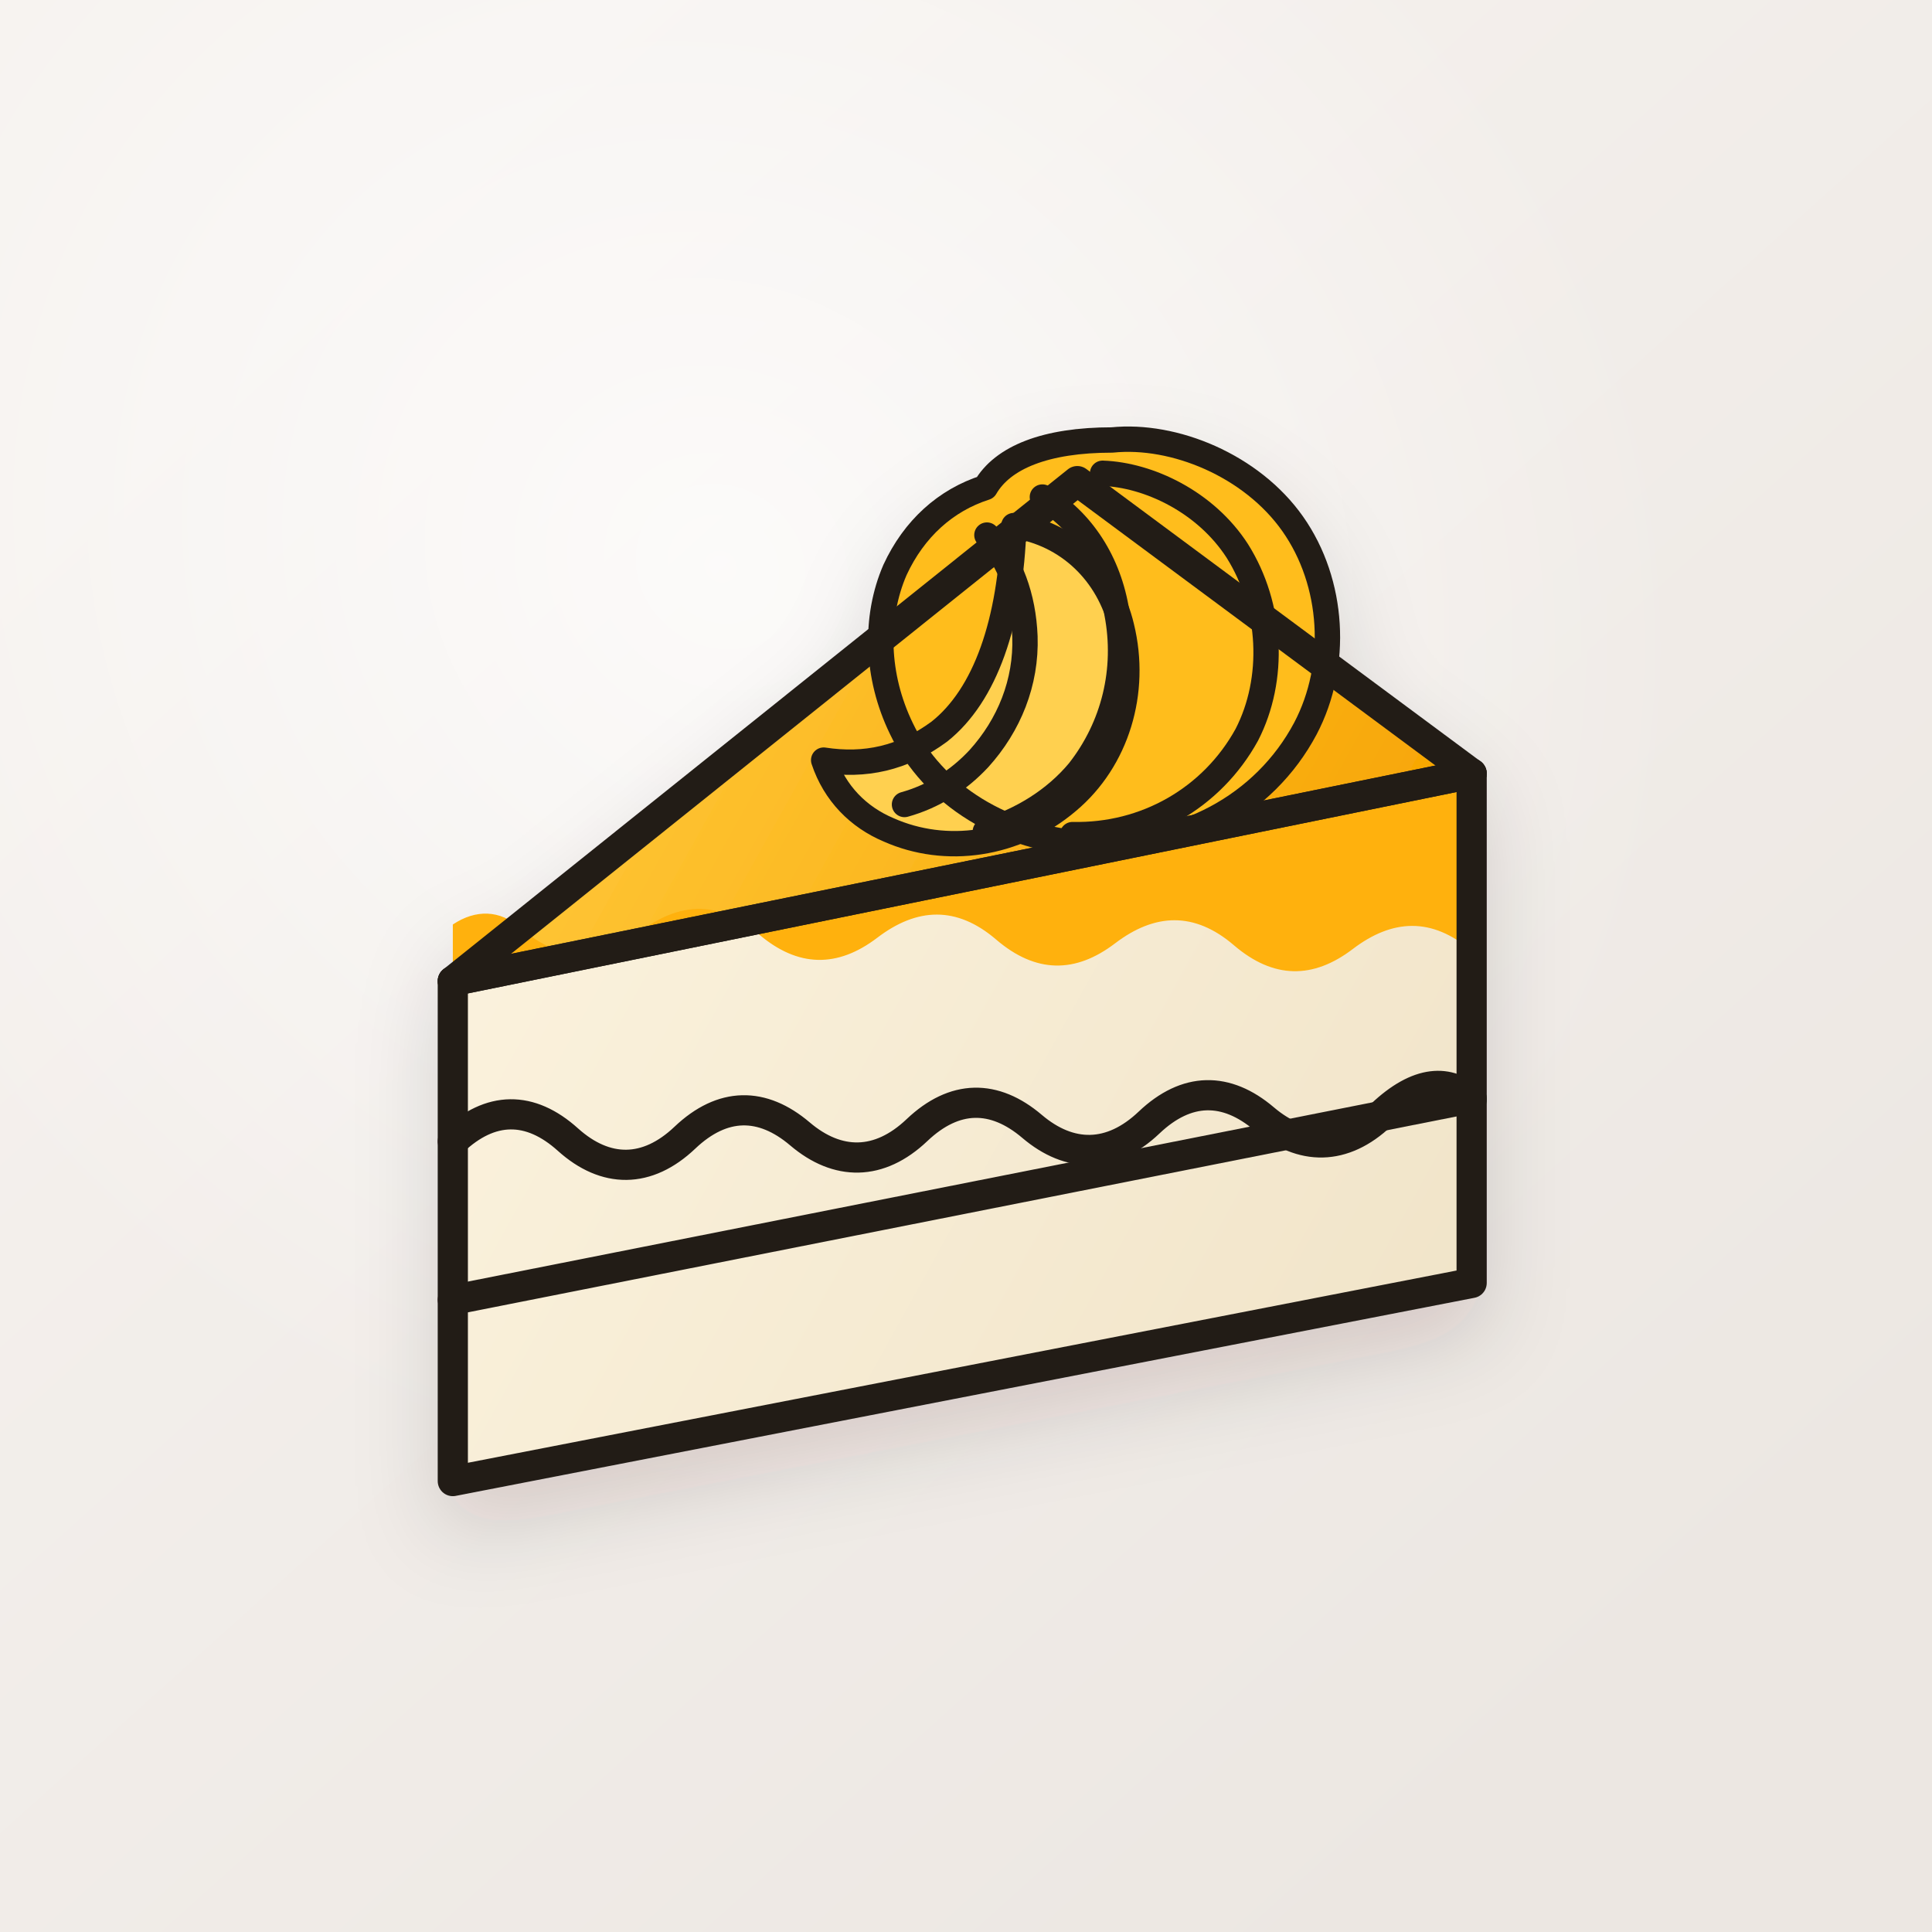
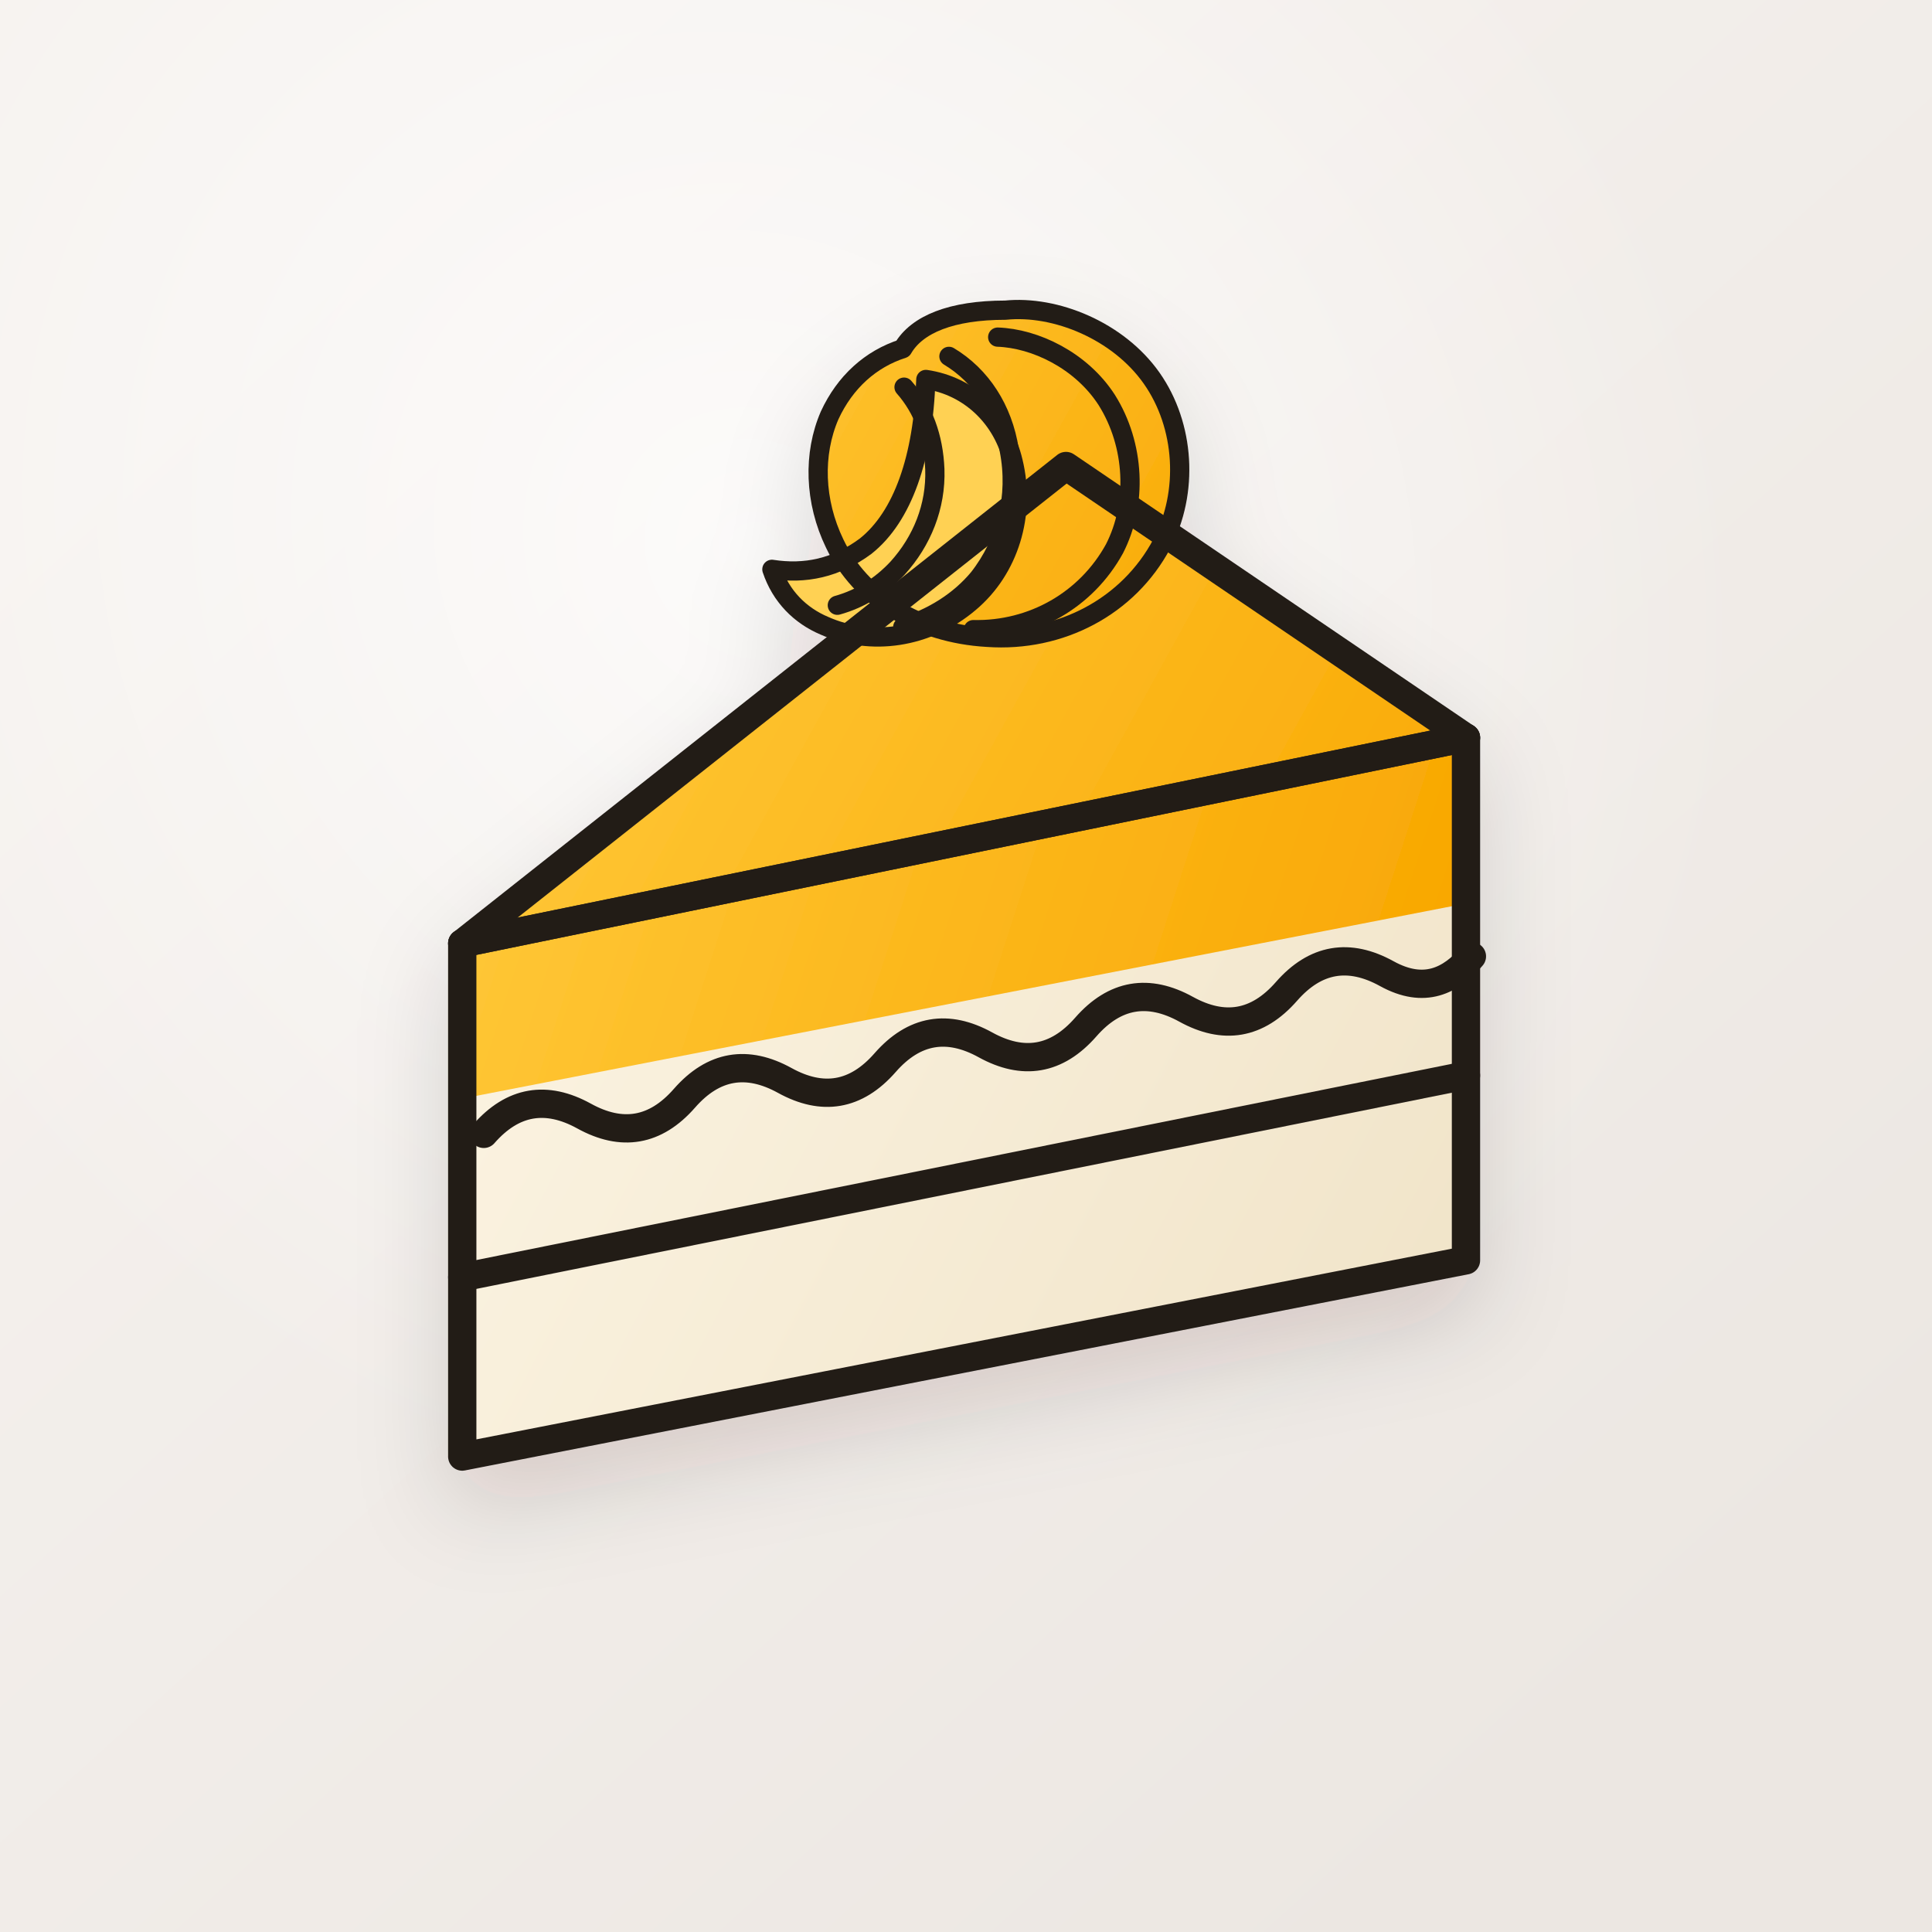
<svg xmlns="http://www.w3.org/2000/svg" width="1024" height="1024" viewBox="0 0 1024 1024">
  <defs>
-     <linearGradient id="bg" x1="160" y1="120" x2="864" y2="904" gradientUnits="userSpaceOnUse">
+     <linearGradient id="bg" x1="156" y1="118" x2="870" y2="908" gradientUnits="userSpaceOnUse">
      <stop offset="0" stop-color="#F6F2EF" />
      <stop offset="1" stop-color="#ECE7E2" />
    </linearGradient>
-     <radialGradient id="glow" cx="0" cy="0" r="1" gradientUnits="userSpaceOnUse" gradientTransform="translate(384 300) rotate(38) scale(528 484)">
-       <stop offset="0" stop-color="#FFFFFF" stop-opacity="0.72" />
+     <radialGradient id="glow" cx="0" cy="0" r="1" gradientUnits="userSpaceOnUse" gradientTransform="translate(400 292) rotate(38) scale(548 500)">
+       <stop offset="0" stop-color="#FFFFFF" stop-opacity="0.74" />
      <stop offset="1" stop-color="#FFFFFF" stop-opacity="0" />
    </radialGradient>
-     <linearGradient id="top" x1="334" y1="278" x2="752" y2="510" gradientUnits="userSpaceOnUse">
-       <stop offset="0" stop-color="#FFC83A" />
-       <stop offset="1" stop-color="#F7A400" />
+     <linearGradient id="orange" x1="292" y1="286" x2="760" y2="544" gradientUnits="userSpaceOnUse">
+       <stop offset="0" stop-color="#FFC93A" />
+       <stop offset="1" stop-color="#F9A803" />
    </linearGradient>
-     <linearGradient id="side" x1="246" y1="478" x2="788" y2="778" gradientUnits="userSpaceOnUse">
-       <stop offset="0" stop-color="#FBF2DD" />
+     <linearGradient id="cream" x1="258" y1="492" x2="782" y2="770" gradientUnits="userSpaceOnUse">
+       <stop offset="0" stop-color="#FBF3E1" />
      <stop offset="1" stop-color="#F0E3C7" />
    </linearGradient>
-     <filter id="shadow" x="-12%" y="-12%" width="124%" height="128%">
-       <feDropShadow dx="0" dy="20" stdDeviation="22" flood-color="#2A221C" flood-opacity="0.14" />
+     <filter id="shadow" x="-14%" y="-14%" width="128%" height="130%">
+       <feDropShadow dx="0" dy="22" stdDeviation="24" flood-color="#2A221C" flood-opacity="0.14" />
    </filter>
+     <clipPath id="front-face">
+       <path d="M245 500 L777 391 L777 668 L245 772 Z" />
+     </clipPath>
  </defs>
  <rect width="1024" height="1024" fill="url(#bg)" />
  <rect width="1024" height="1024" fill="url(#glow)" />
  <g filter="url(#shadow)">
-     <path d="M240 520 L780 410 L780 680 L240 785 Z" fill="url(#side)" />
-     <path d="M240 520 L571 255 L780 410 Z" fill="url(#top)" />
-     <path d="M240 520 L780 410 L780 504 C759 486 738 487 717 503 C696 519 675 519 654 501 C633 483 612 484 591 500 C570 516 549 516 528 498 C507 480 486 481 465 497 C444 513 423 513 402 495 C381 477 360 478 339 494 C318 510 297 510 276 492 C265 482 252 482 240 490 Z" fill="#FFB10B" />
-     <g transform="translate(93 40) scale(0.84)">
-       <path d="M591 230 C630 226 679 246 705 283 C731 320 734 372 713 412 C687 461 634 489 577 485 C523 482 478 454 458 412 C442 379 441 342 454 312 C466 286 486 268 511 260 C522 241 549 230 591 230 Z" fill="#FFBD1F" />
-       <path d="M529 284 C563 289 589 314 597 348 C607 389 594 432 563 458 C530 486 486 492 450 476 C431 468 416 453 409 432 C435 436 459 431 482 414 C511 391 527 345 529 284 Z" fill="#FFD04F" />
+     <path d="M245 500 L777 391 L777 668 L245 772 Z" fill="url(#cream)" />
+     <path d="M245 500 L565 247 L777 391 Z" fill="url(#orange)" />
+     <g clip-path="url(#front-face)">
+       <path d="M188 406 H834 V530 H188 Z" fill="url(#orange)" transform="rotate(-11 511 500)" />
    </g>
-     <g fill="none" stroke="#221D19" stroke-width="16" stroke-linecap="round" stroke-linejoin="round">
-       <path d="M240 520 L571 255 L780 410" />
-       <path d="M240 520 L780 410" />
-       <path d="M240 520 L780 410 L780 680 L240 785 Z" />
-       <path d="M240 605 C260 586 281 586 301 604 C321 622 343 622 363 603 C383 584 404 584 424 601 C444 618 466 618 486 599 C506 580 527 580 547 597 C567 614 589 614 609 595 C629 576 650 576 670 593 C690 610 712 610 732 591 C752 572 768 572 780 583" />
-       <path d="M240 689 L780 582" />
-       <g transform="translate(93 40) scale(0.84)">
+     <g transform="translate(131 8) scale(0.68)">
+       <path d="M591 230 C630 226 679 246 705 283 C731 320 734 372 713 412 C687 461 634 489 577 485 C523 482 478 454 458 412 C442 379 441 342 454 312 C466 286 486 268 511 260 C522 241 549 230 591 230 Z" fill="url(#orange)" />
+       <path d="M529 284 C563 289 589 314 597 348 C607 389 594 432 563 458 C530 486 486 492 450 476 C431 468 416 453 409 432 C435 436 459 431 482 414 C511 391 527 345 529 284 Z" fill="#FFD152" />
+     </g>
+     <g fill="none" stroke="#231D19" stroke-width="15" stroke-linecap="round" stroke-linejoin="round">
+       <path d="M245 500 L565 247 L777 391" />
+       <path d="M245 500 L777 391" />
+       <path d="M245 500 L777 391 L777 668 L245 772 Z" />
+       <path d="M245 560 C263 545 281 545 299 559 C317 573 335 573 353 558 C371 543 389 543 407 557 C425 571 443 571 461 556 C479 541 497 541 515 555 C533 569 551 569 569 554 C587 539 605 539 623 553 C641 567 659 567 677 552 C695 537 713 537 731 551 C749 565 764 560 777 549" transform="rotate(-9 511 508)" />
+       <path d="M245 677 L777 570" />
+       <g transform="translate(131 8) scale(0.68)">
        <path d="M591 230 C630 226 679 246 705 283 C731 320 734 372 713 412 C687 461 634 489 577 485 C523 482 478 454 458 412 C442 379 441 342 454 312 C466 286 486 268 511 260 C522 241 549 230 591 230 Z" />
        <path d="M585 251 C614 252 650 269 670 300 C692 335 694 381 676 416 C654 456 612 480 566 479" />
        <path d="M547 266 C572 281 589 307 594 339 C601 375 592 411 570 439 C555 457 534 470 511 477" />
        <path d="M512 290 C527 307 535 329 536 354 C537 383 526 410 507 431 C494 445 478 455 460 460" />
        <path d="M529 284 C563 289 589 314 597 348 C607 389 594 432 563 458 C530 486 486 492 450 476 C431 468 416 453 409 432 C435 436 459 431 482 414 C511 391 527 345 529 284 Z" />
      </g>
    </g>
  </g>
</svg>
